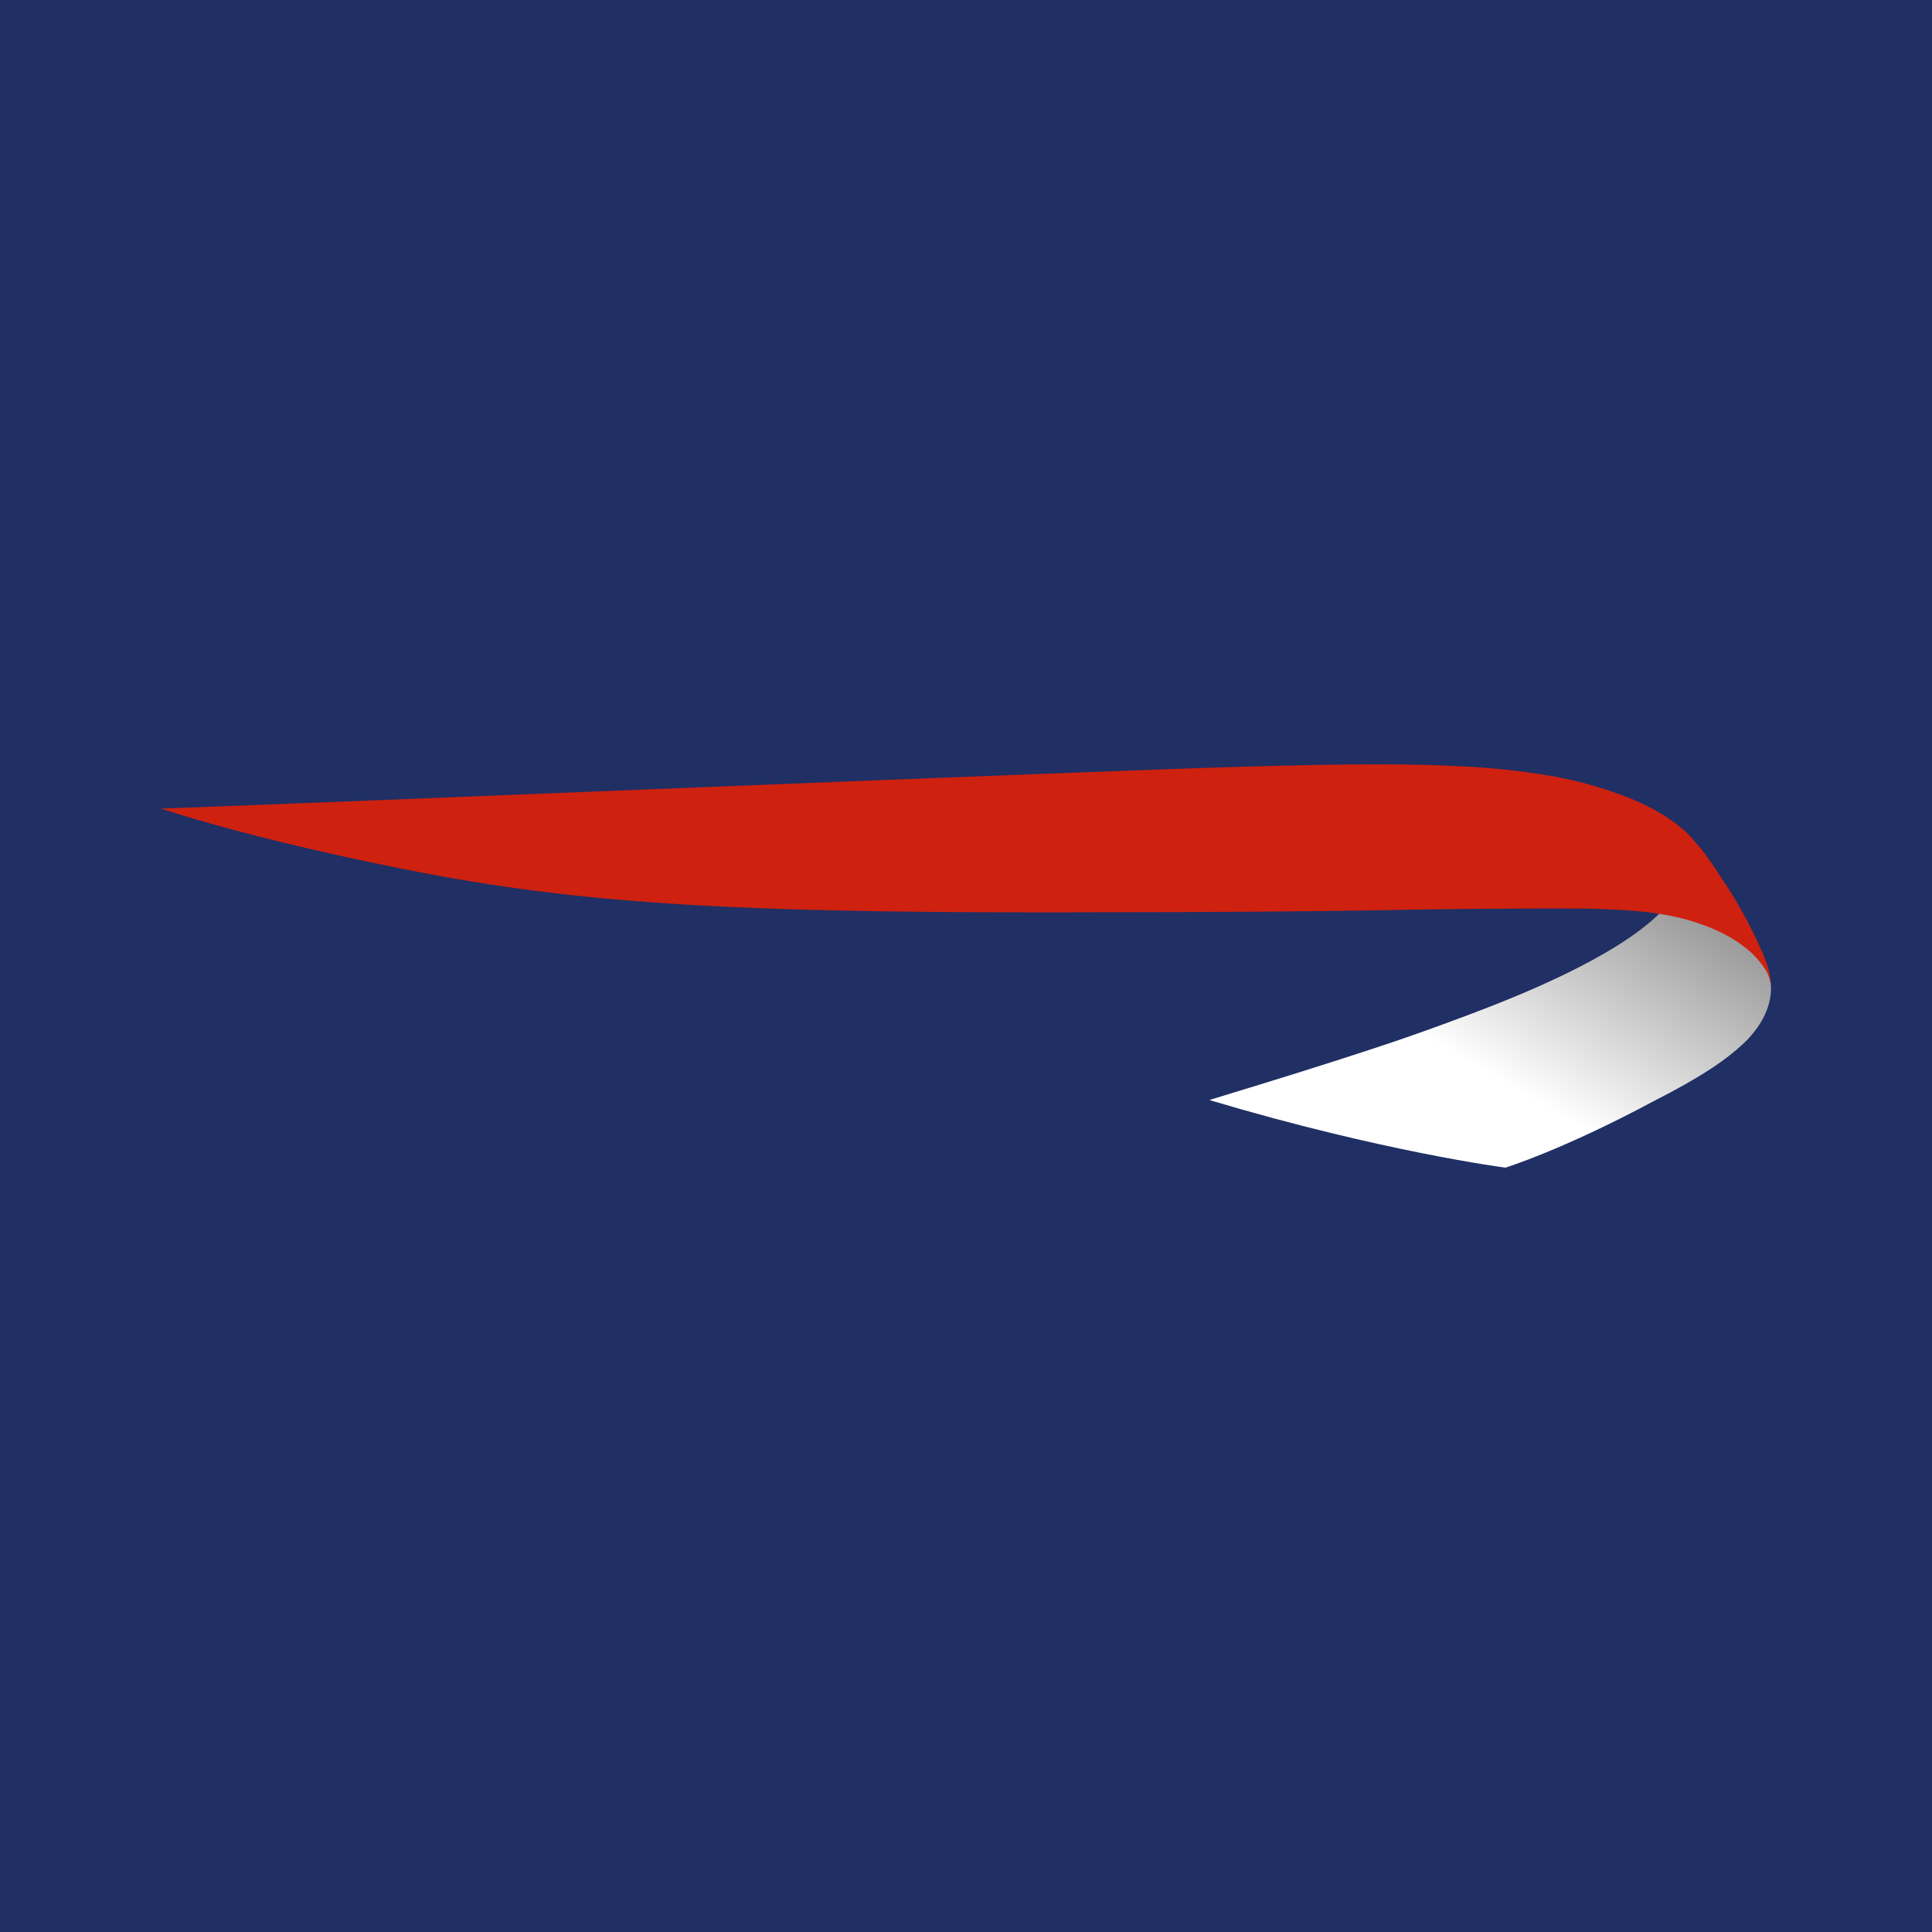
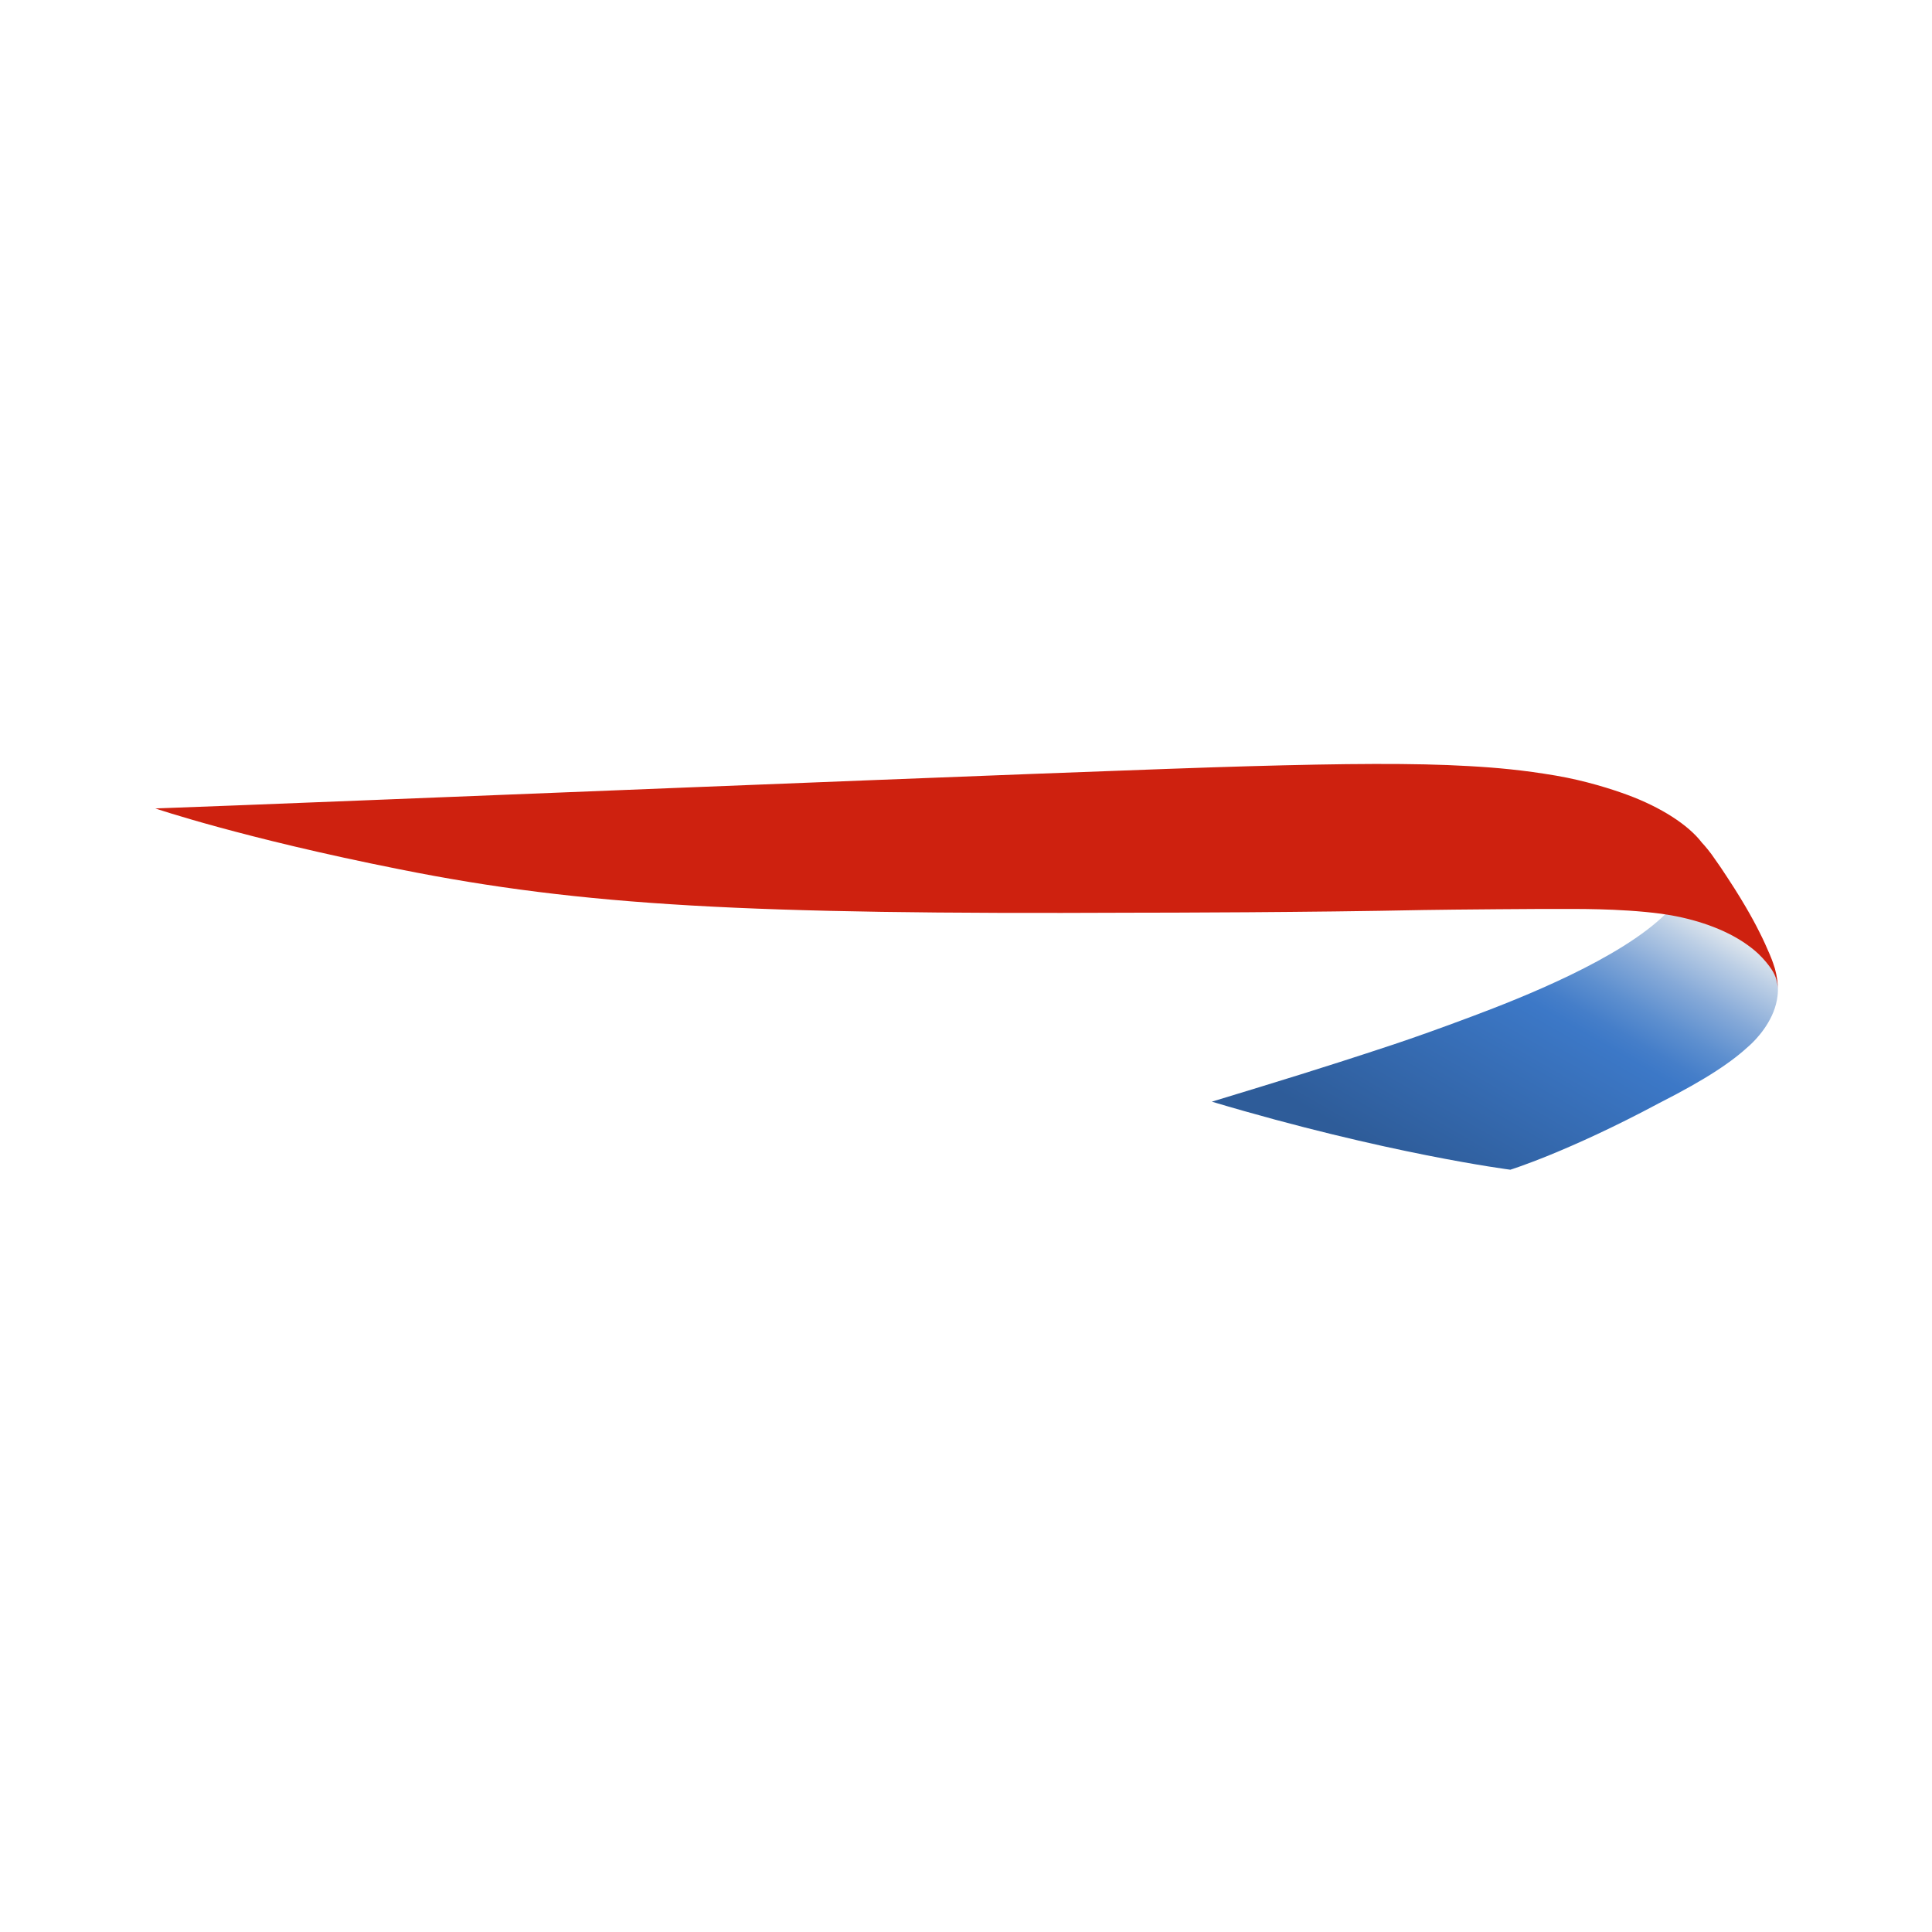
<svg xmlns="http://www.w3.org/2000/svg" viewBox="0 0 100 100">
  <defs>
-     <linearGradient id="a" x1="247.692" x2="234.438" y1="6.093" y2="29.012" gradientTransform="translate(-113.826 39.562)scale(.79438)" gradientUnits="userSpaceOnUse">
-       <stop offset="0" stop-color="#999" />
-       <stop offset=".6" stop-color="#FFF" />
+     <linearGradient id="SVGID_1_" gradientUnits="userSpaceOnUse" x1="231.493" y1="5.96" x2="219.157" y2="27.326">
+       <stop offset="0" style="stop-color:#E6EBEF" />
+       <stop offset="0.076" style="stop-color:#BBCEE5" />
+       <stop offset="0.185" style="stop-color:#85A9D8" />
+       <stop offset="0.28" style="stop-color:#5D8FCF" />
+       <stop offset="0.354" style="stop-color:#457EC9" />
+       <stop offset="0.4" style="stop-color:#3C78C7" />
+       <stop offset="0.9" style="stop-color:#2E5C99" />
    </linearGradient>
  </defs>
-   <path fill="#202F64" d="M0 0h100v100H0z" />
-   <path fill="url(#a)" d="M85.93 47.246c-2.352 2.344-7.45 4.356-9.957 5.297-3.426 1.289-4.95 1.746-6.864 2.371-2.171.703-6.515 2.023-6.515 2.023 8.996 2.688 15.328 3.5 15.328 3.5s2.957-.914 7.633-3.421c2.535-1.29 3.78-2.157 4.672-2.989.328-.3 1.175-1.18 1.386-2.316.016-.082.055-.297.055-.512 0 0 0-.148-.012-.277a1 1 0 0 0-.035-.254s-.047-.266-.113-.457a3.1 3.1 0 0 0-.828-1.145c-.313-.254-.856-.89-2.817-1.582a17 17 0 0 0-1.746-.445Zm0 0" />
-   <path fill="#CE210F" d="M91.668 51.137s-.012-.25-.078-.461c-.05-.2-.137-.39-.258-.559a5 5 0 0 0-.66-.785 7 7 0 0 0-.79-.613c-1.23-.805-2.812-1.258-4.21-1.453-2.172-.29-4.664-.235-4.902-.243q-3.656.001-7.313.055c-5.91.121-13.14.137-15.035.137-19.563.086-28.078-.332-37.555-2.238-8.062-1.598-12.535-3.125-12.535-3.125 7.11-.243 48.606-1.97 56.176-2.172 4.957-.14 8.472-.172 11.289-.008 1.5.074 2.996.238 4.476.488a21 21 0 0 1 3.688 1c1.684.625 3.105 1.528 3.805 2.453 0 0 .21.215.492.59.316.438.68.984.805 1.18a24.3 24.3 0 0 1 2.183 3.972c.152.364.215.583.27.73.109.384.136.735.136.81Zm0 0" />
+   <path fill="#ffffff" d="M0 0h100v100H0z" />
+   <g transform="translate(-115.4 39.3) scale(0.858)">
+     <path fill="url(#SVGID_1_)" d="M235.014,9.296c-2.764,2.747-8.752,5.105-11.698,6.209c-4.025,1.512-5.811,2.047-8.063,2.78  c-2.549,0.827-7.648,2.37-7.648,2.37c10.563,3.154,18.007,4.105,18.007,4.105s3.468-1.072,8.962-4.01  c2.975-1.512,4.439-2.53,5.486-3.503c0.386-0.349,1.383-1.387,1.631-2.715c0.016-0.097,0.064-0.351,0.064-0.601  c0,0,0-0.176-0.016-0.329c-0.006-0.176-0.037-0.294-0.037-0.294s-0.059-0.315-0.137-0.536c-0.081-0.221-0.421-0.903-0.972-1.346  c-0.368-0.299-1.004-1.044-3.308-1.854c-0.783-0.272-2.051-0.523-2.051-0.523L235.014,9.296z" />
+     <path fill="#CE210F" d="M241.754,13.861c0,0-0.016-0.294-0.088-0.543c-0.056-0.222-0.155-0.434-0.304-0.657  c-0.18-0.265-0.423-0.576-0.782-0.92c-0.271-0.256-0.568-0.482-0.926-0.722c-1.441-0.944-3.301-1.476-4.947-1.701  c-2.551-0.339-5.477-0.279-5.754-0.289c-0.941-0.013-7.021,0.037-8.584,0.065c-6.941,0.143-15.438,0.162-17.664,0.162  c-22.979,0.105-32.981-0.39-44.113-2.622c-9.47-1.881-14.724-3.668-14.724-3.668c8.353-0.289,57.091-2.311,65.982-2.547  c5.821-0.164,9.954-0.199,13.261-0.008c1.696,0.095,3.274,0.239,5.256,0.576c1.777,0.304,3.391,0.82,4.331,1.169  c1.98,0.733,3.649,1.793,4.474,2.879c0,0,0.244,0.25,0.575,0.694c0.371,0.516,0.802,1.151,0.948,1.388  c1.205,1.826,1.777,2.973,1.976,3.373c0.215,0.42,0.405,0.856,0.59,1.283c0.181,0.424,0.255,0.681,0.313,0.86  c0.127,0.449,0.158,0.858,0.164,0.95L241.754,13.861z" />
+   </g>
</svg>
